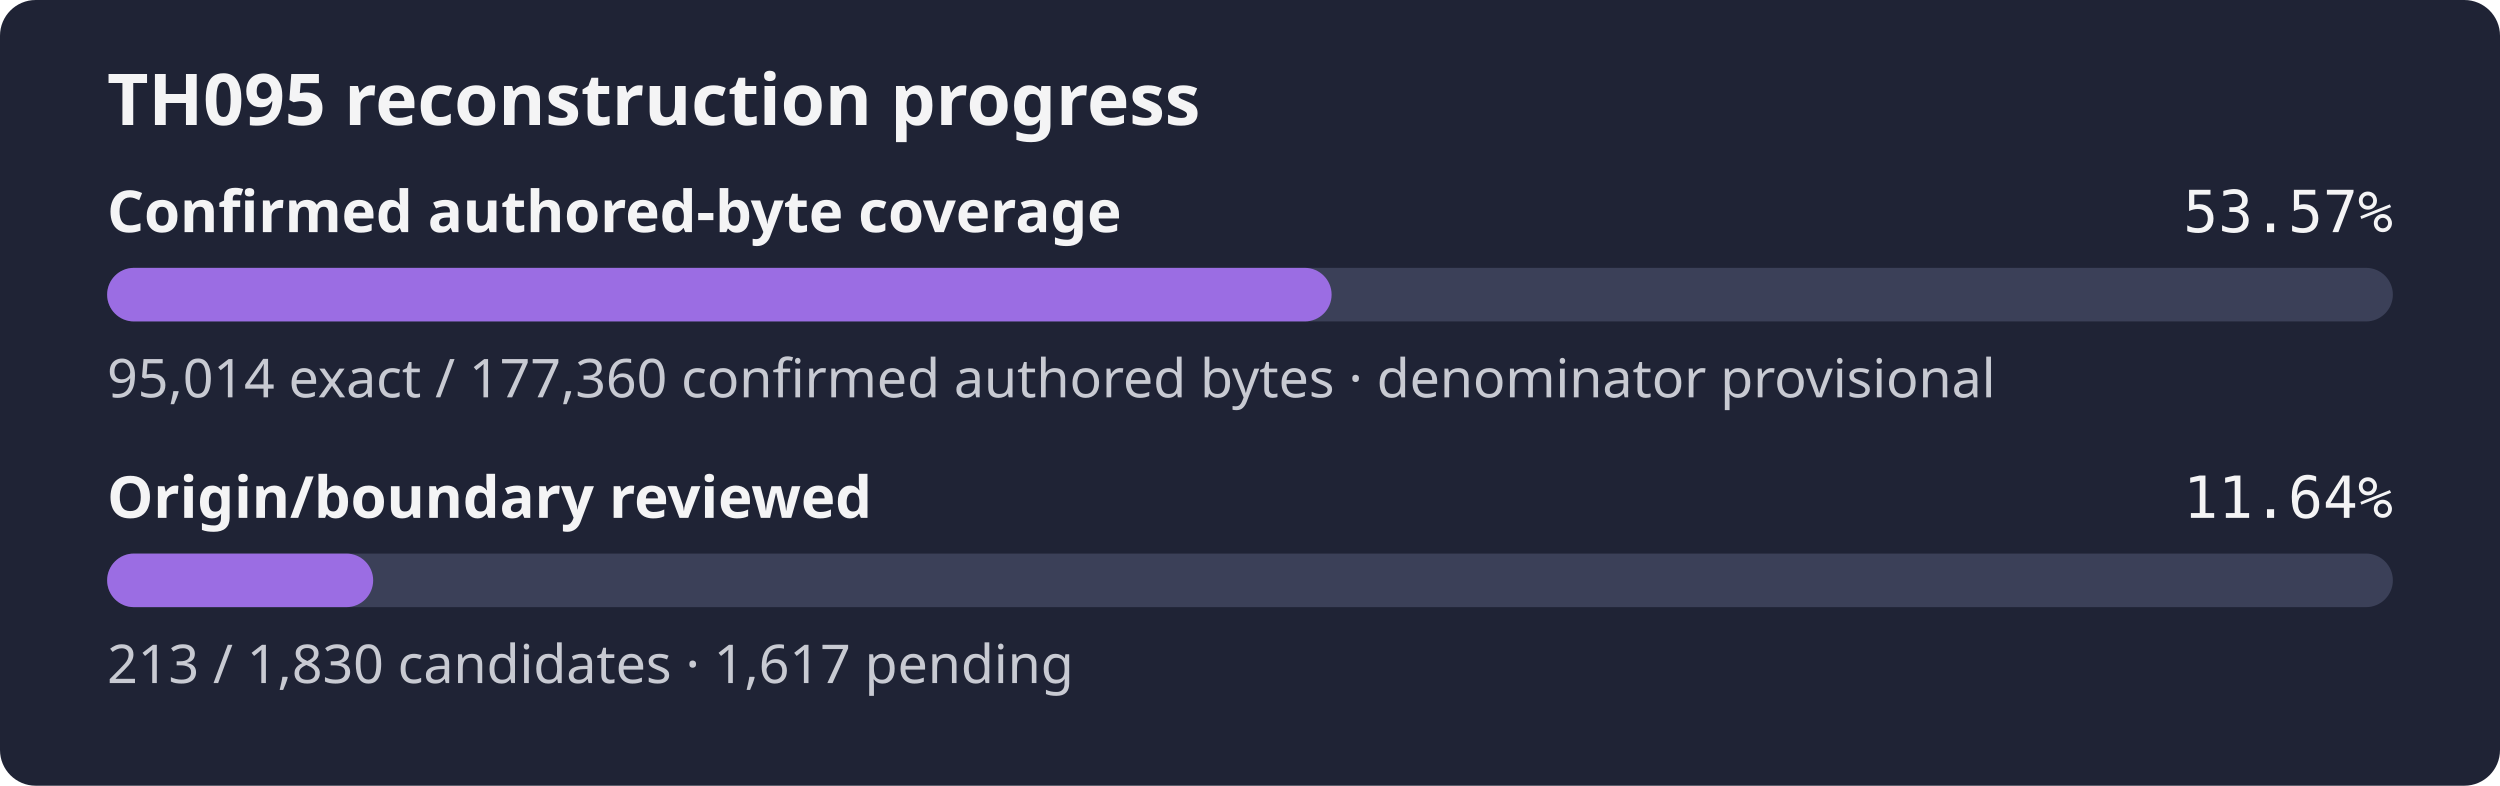
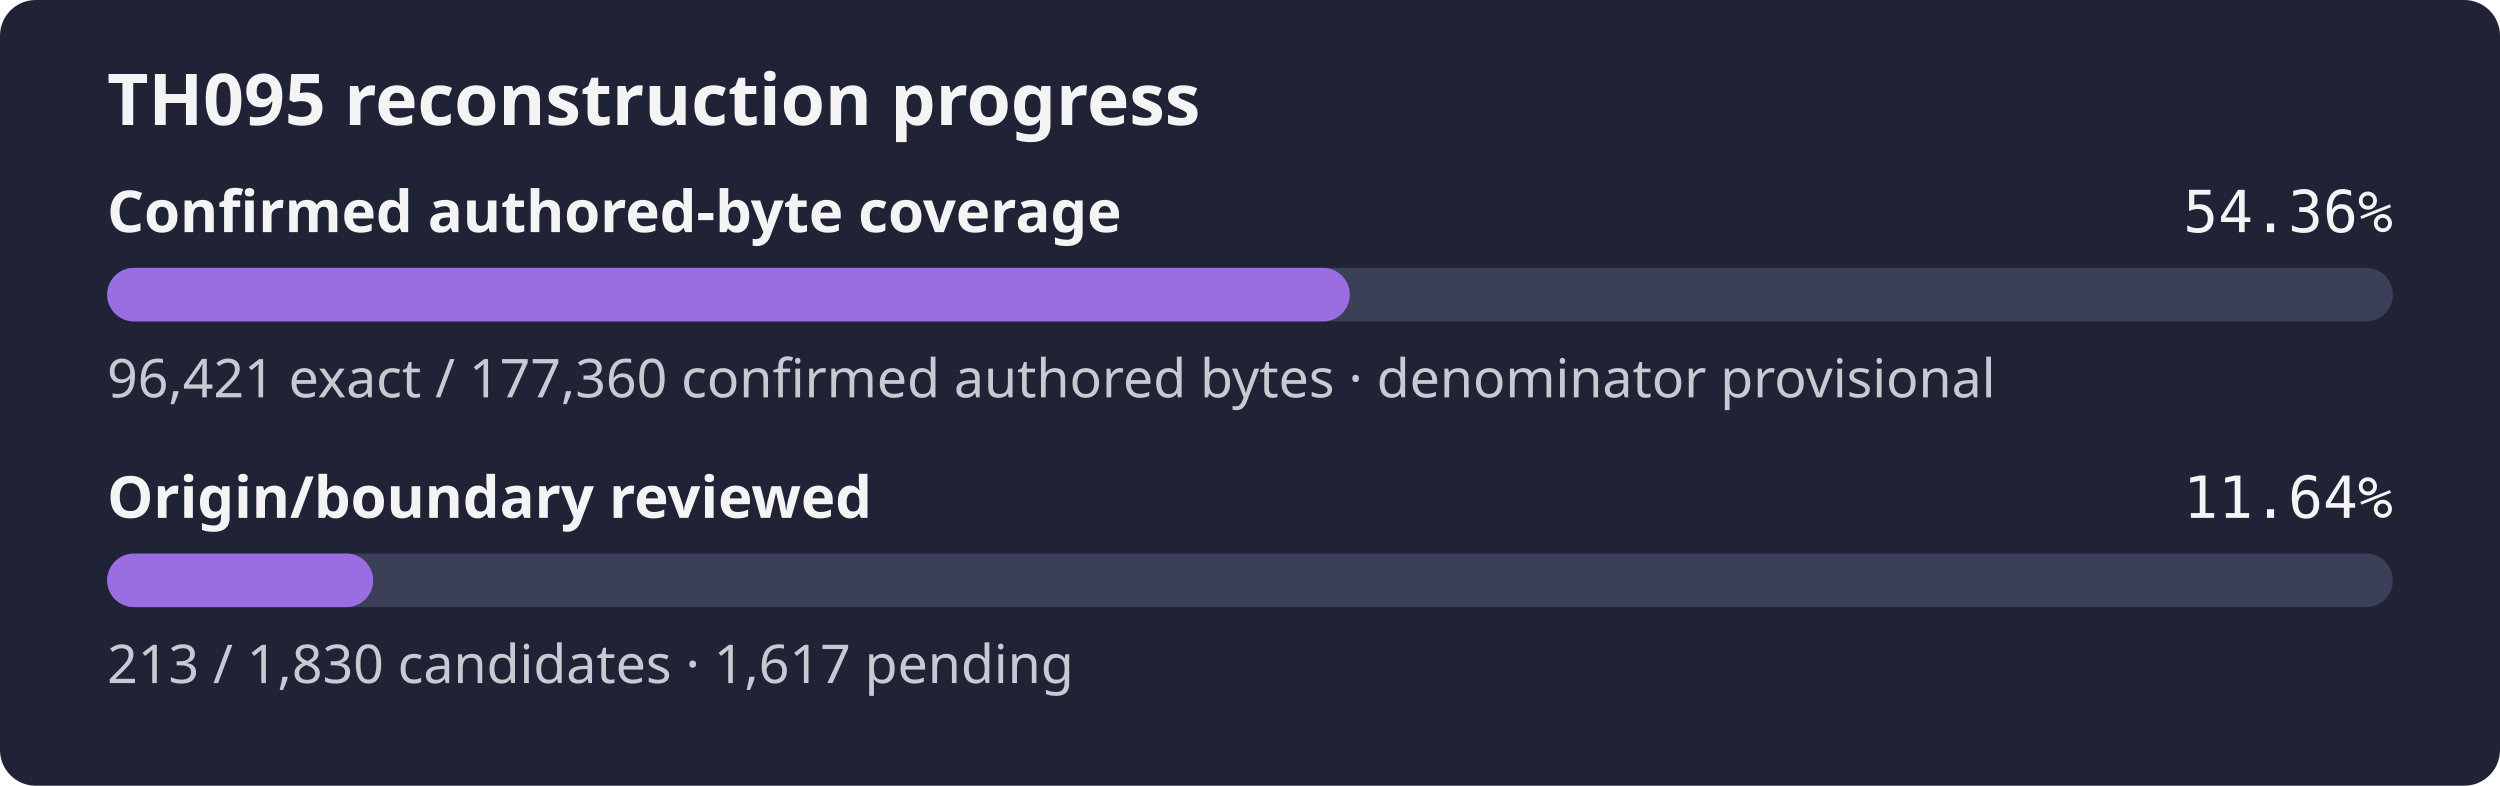
- <svg xmlns="http://www.w3.org/2000/svg" width="560" height="176" role="img" aria-label="TH095 reconstruction progress: 53.57% of the confirmed authored-byte set is exact, origin review 11.64%">
+ <svg xmlns="http://www.w3.org/2000/svg" width="560" height="176" role="img" aria-label="TH095 reconstruction progress: 54.36% of the confirmed authored-byte set is exact, origin review 11.64%">
  <rect width="560" height="176" rx="8" fill="#1f2335" />
  <text x="24" y="28" fill="#f4f4f5" font-family="sans-serif" font-size="16" font-weight="600">TH095 reconstruction progress</text>
  <text x="24" y="52" fill="#f4f4f5" font-family="sans-serif" font-size="13" font-weight="600">Confirmed authored-byte coverage</text>
-   <text x="536" y="52" fill="#f4f4f5" text-anchor="end" font-family="monospace" font-size="13">53.57%</text>
+   <text x="536" y="52" fill="#f4f4f5" text-anchor="end" font-family="monospace" font-size="13">54.36%</text>
  <rect x="24" y="60" width="512" height="12" rx="6" fill="#3b4058" />
-   <rect x="24" y="60" width="274.28" height="12" rx="6" fill="#9b6de3" />
-   <text x="24" y="89" fill="#c8cad2" font-family="sans-serif" font-size="12">95,014 exact / 177,360 confirmed authored bytes · denominator provisional</text>
+   <rect x="24" y="60" width="278.35" height="12" rx="6" fill="#9b6de3" />
+   <text x="24" y="89" fill="#c8cad2" font-family="sans-serif" font-size="12">96,421 exact / 177,360 confirmed authored bytes · denominator provisional</text>
  <text x="24" y="116" fill="#f4f4f5" font-family="sans-serif" font-size="13" font-weight="600">Origin/boundary reviewed</text>
  <text x="536" y="116" fill="#f4f4f5" text-anchor="end" font-family="monospace" font-size="13">11.64%</text>
  <rect x="24" y="124" width="512" height="12" rx="6" fill="#3b4058" />
  <rect x="24" y="124" width="59.59" height="12" rx="6" fill="#9b6de3" />
  <text x="24" y="153" fill="#c8cad2" font-family="sans-serif" font-size="12">213 / 1,830 candidates · 1,617 pending</text>
</svg>
